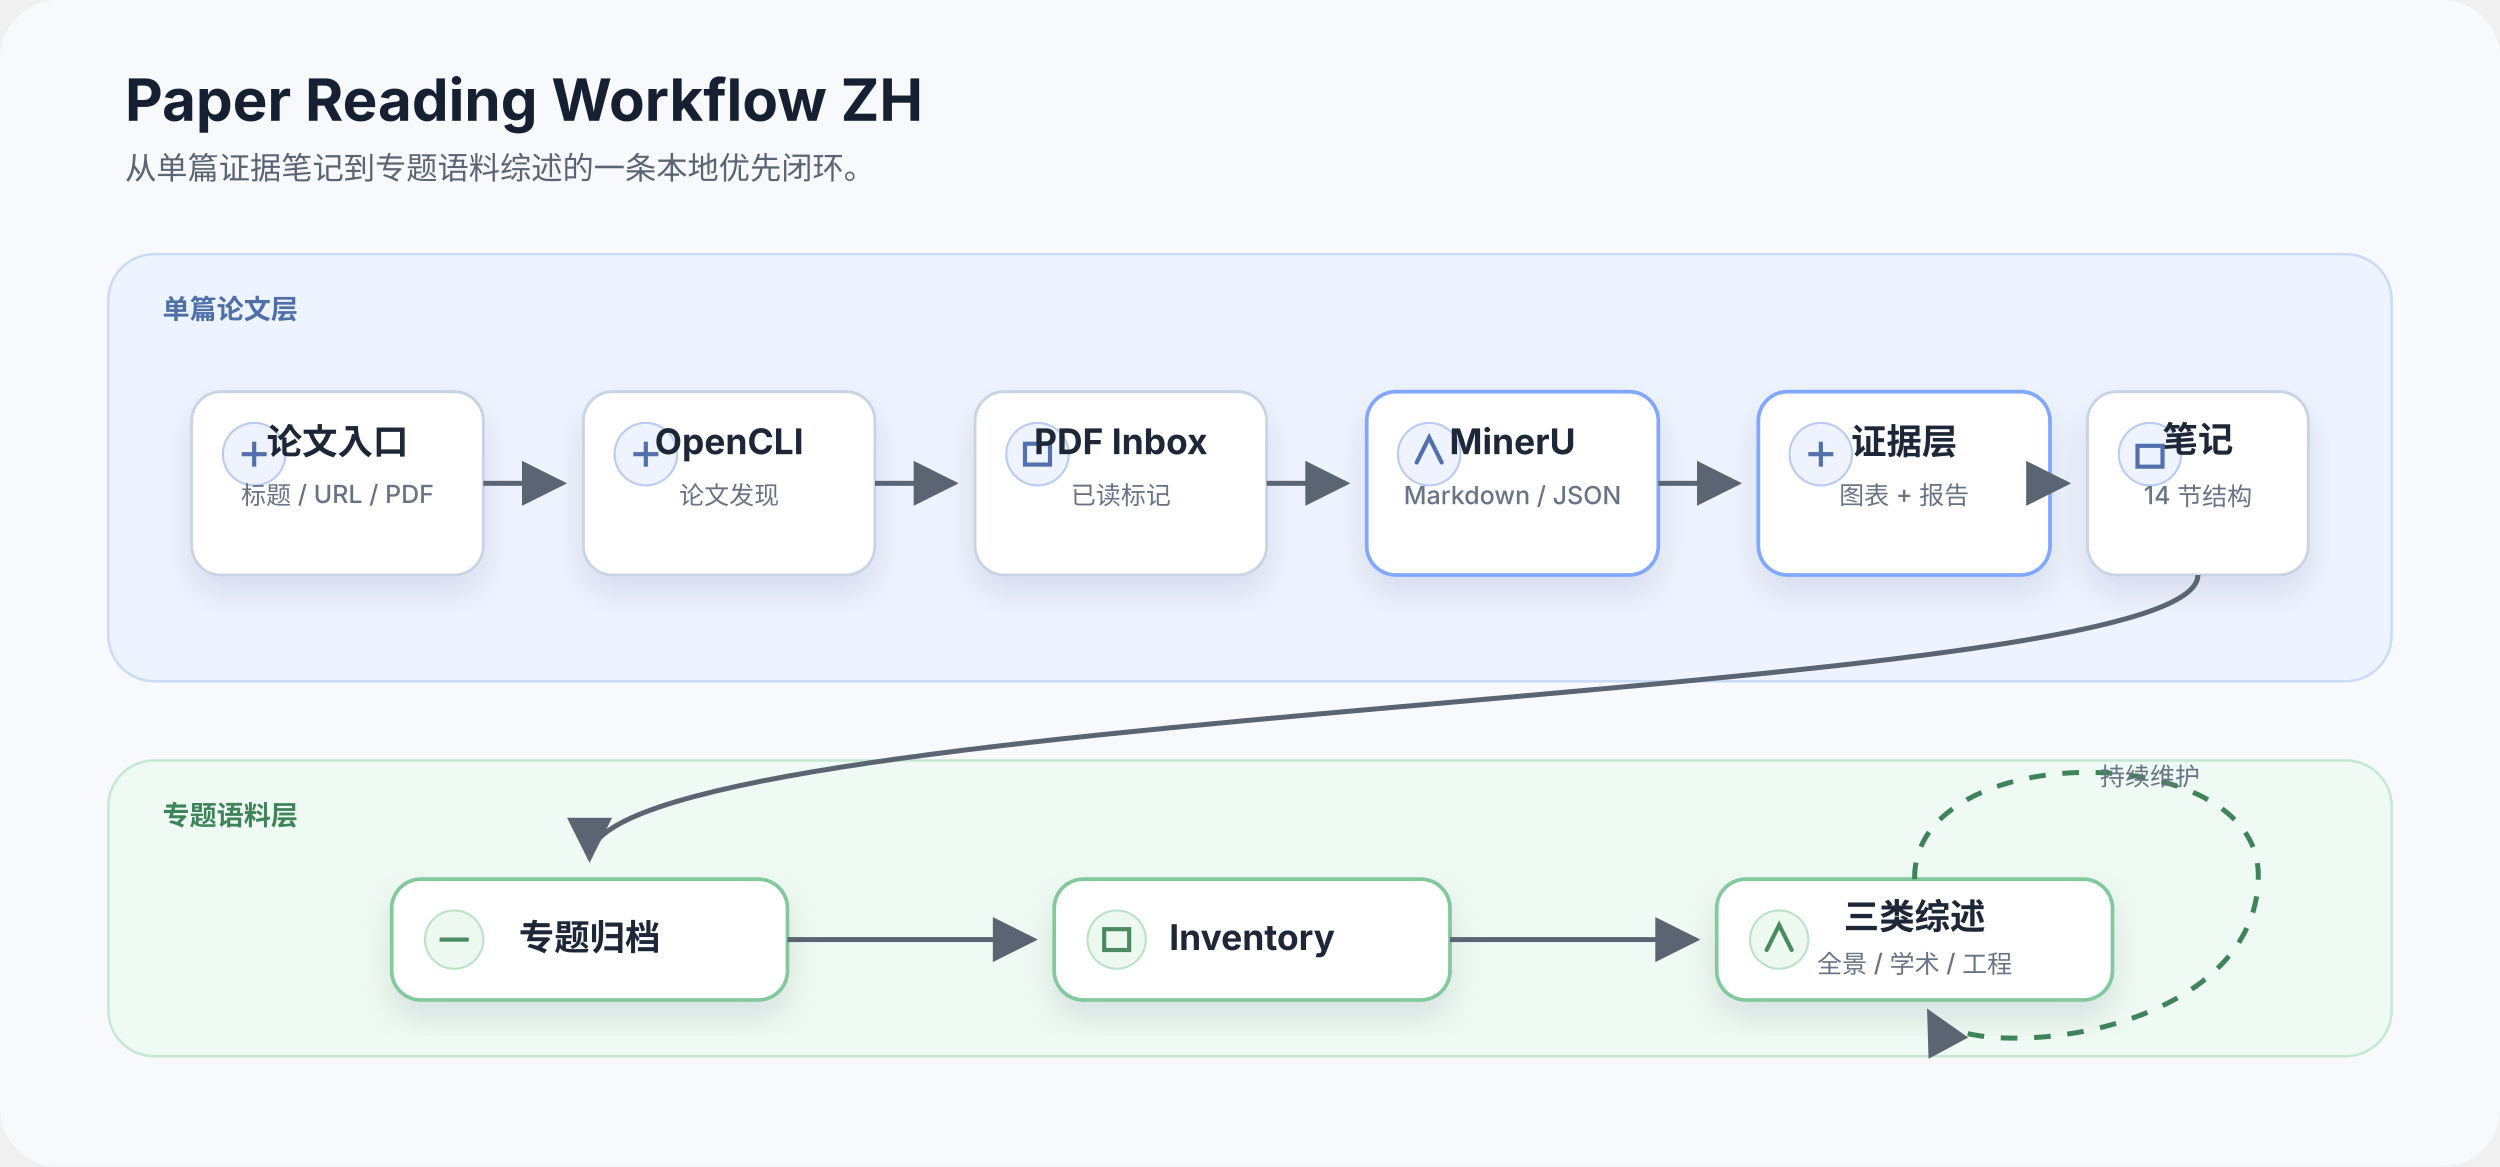
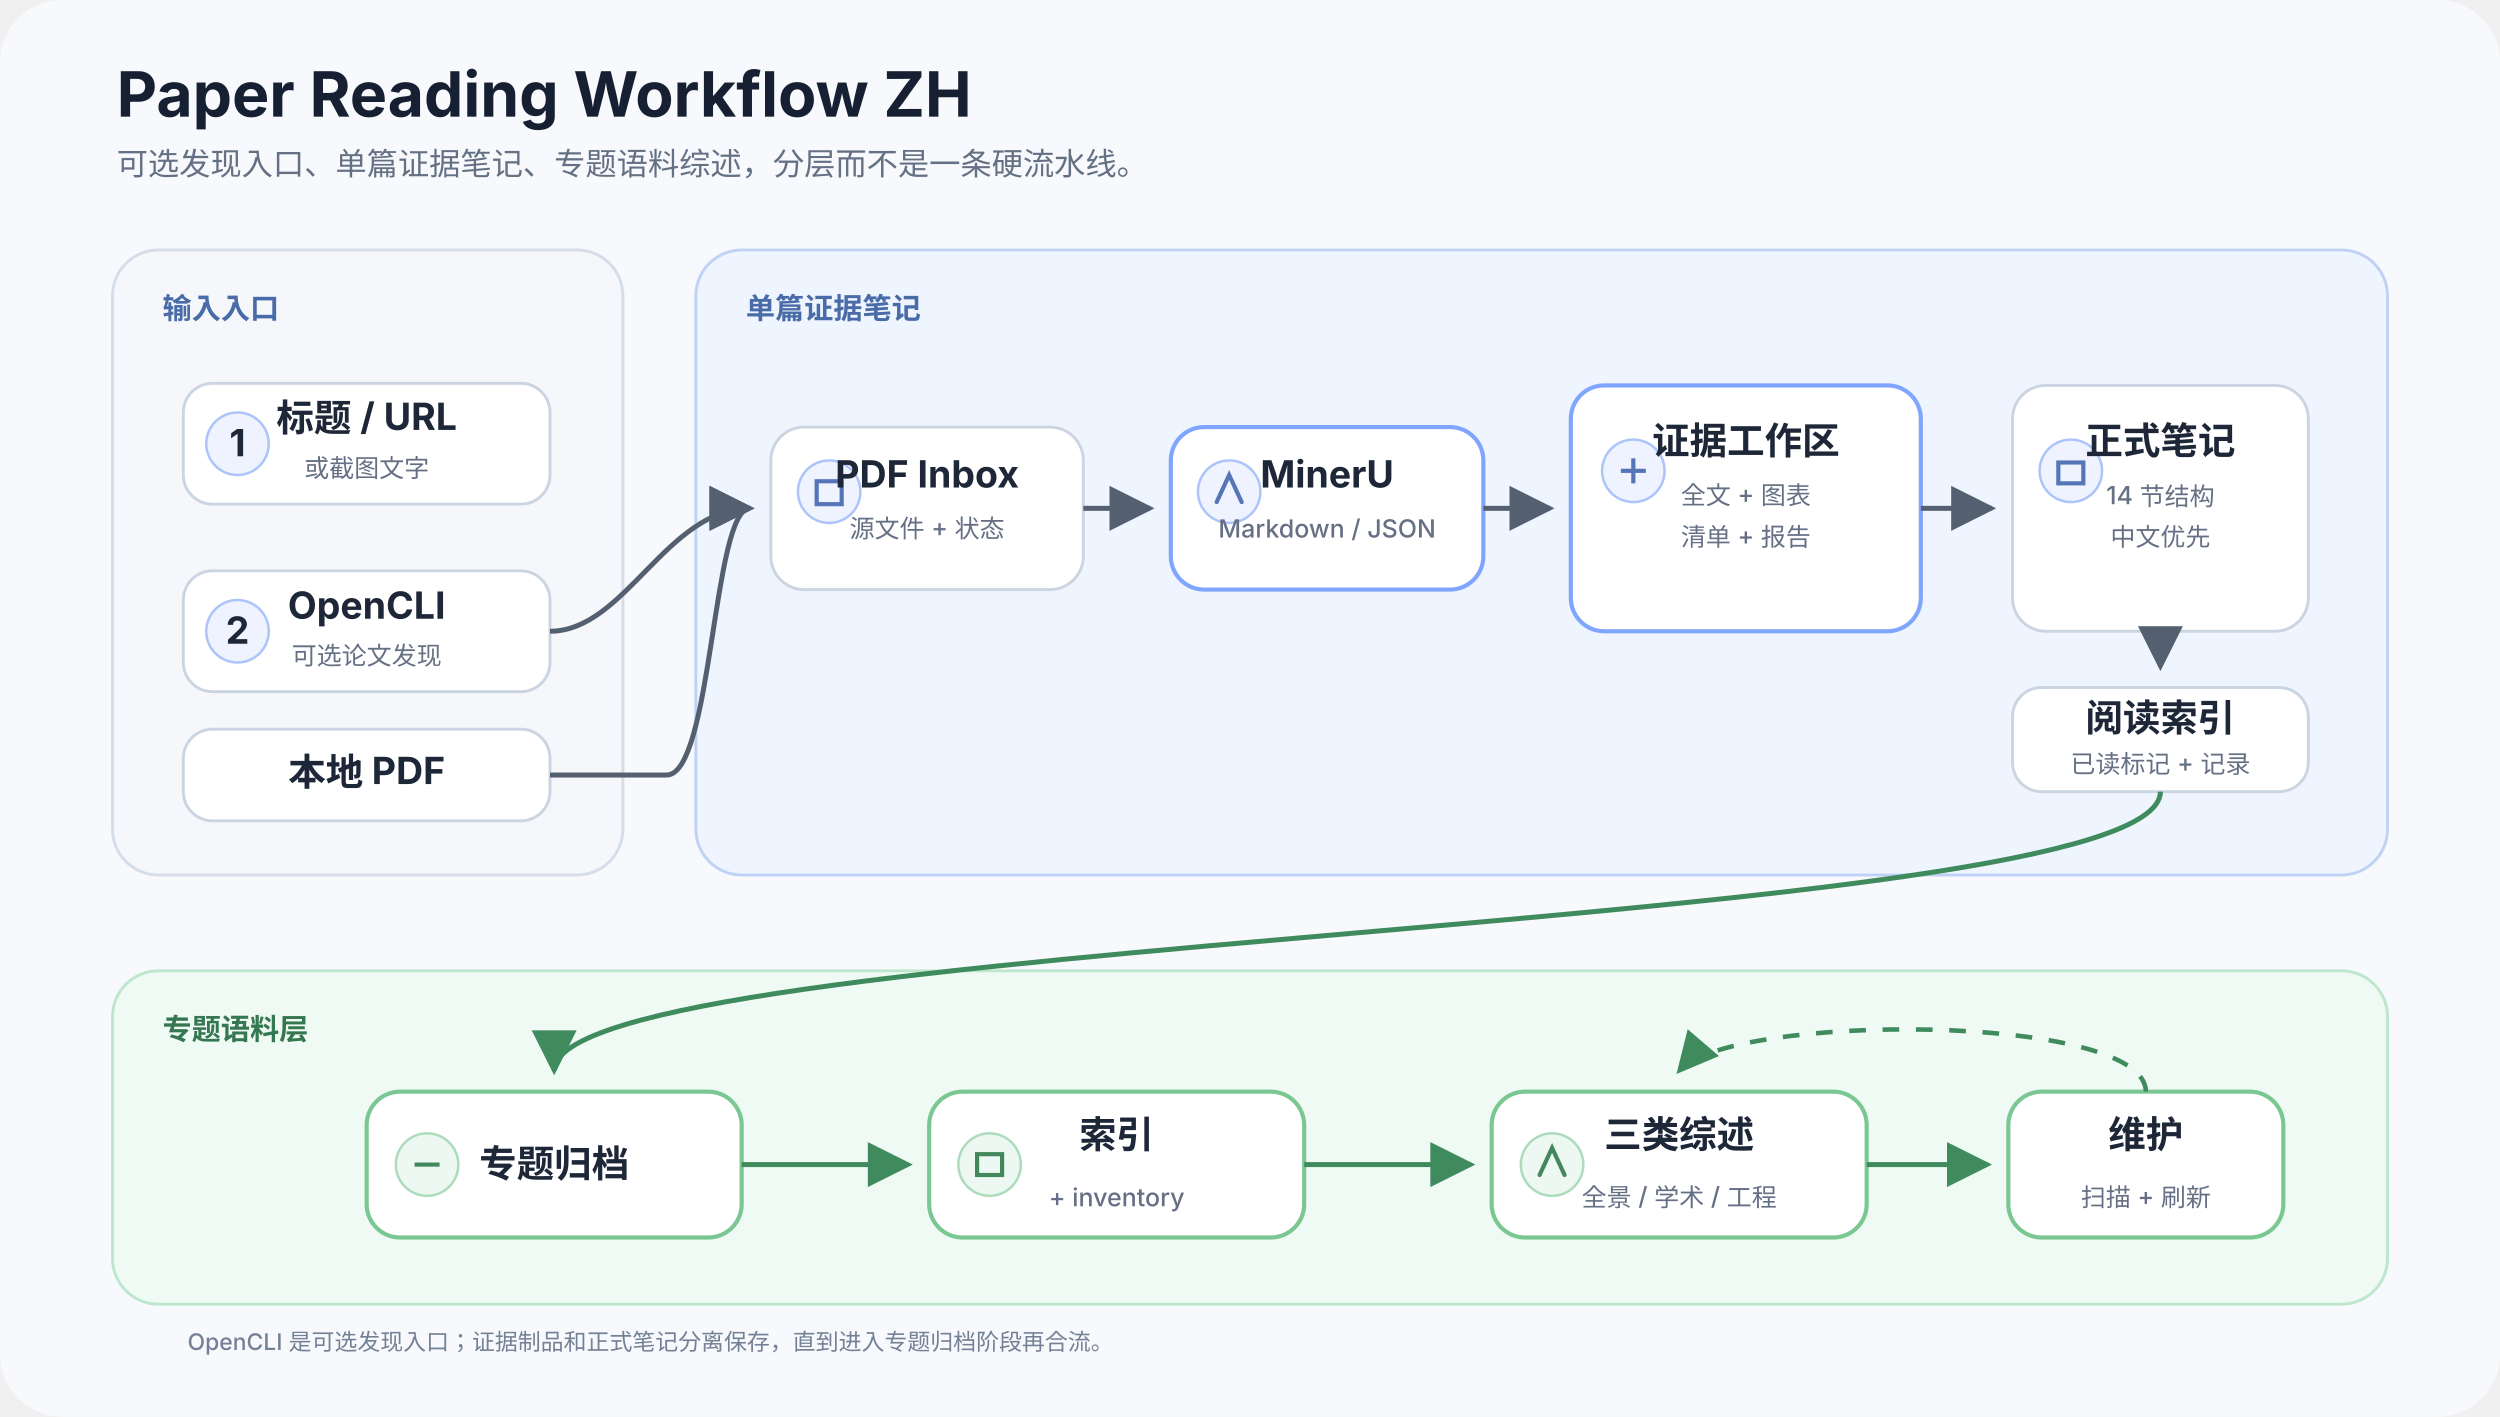
- <svg xmlns="http://www.w3.org/2000/svg" width="1200" height="560" viewBox="0 0 1200 560" role="img" aria-labelledby="title desc">
+ <svg xmlns="http://www.w3.org/2000/svg" width="1200" height="680" viewBox="0 0 1200 680" role="img" aria-labelledby="title desc">
  <defs>
-     <marker id="arrow" viewBox="0 0 10 10" refX="9" refY="5" markerWidth="9" markerHeight="9" orient="auto-start-reverse">
-       <path d="M 0 0 L 10 5 L 0 10 z" fill="#5b6472" />
+     <marker id="arrow" viewBox="0 0 10 10" refX="9" refY="5" markerWidth="9" markerHeight="9" orient="auto">
+       <path d="M0 0 L10 5 L0 10 Z" fill="#546070" />
    </marker>
-     <filter id="soft-shadow" x="-10%" y="-20%" width="120%" height="150%">
-       <feDropShadow dx="0" dy="8" stdDeviation="8" flood-color="#162033" flood-opacity="0.10" />
-     </filter>
+     <marker id="green-arrow" viewBox="0 0 10 10" refX="9" refY="5" markerWidth="9" markerHeight="9" orient="auto">
+       <path d="M0 0 L10 5 L0 10 Z" fill="#3f8b5d" />
+     </marker>
    <style>
      .bg { fill: #f7f9fc; }
-       .band { fill: #edf3ff; stroke: #cbdaf7; stroke-width: 1.2; }
-       .band2 { fill: #eefaf3; stroke: #c5e8d3; stroke-width: 1.2; }
-       .node { fill: #ffffff; stroke: #c9d3e3; stroke-width: 1.4; filter: url(#soft-shadow); }
-       .node-strong { fill: #ffffff; stroke: #82a7ff; stroke-width: 1.8; filter: url(#soft-shadow); }
-       .node-green { fill: #ffffff; stroke: #83c99d; stroke-width: 1.8; filter: url(#soft-shadow); }
-       .title { font: 700 28px Inter, "PingFang SC", "Microsoft YaHei", ui-sans-serif, system-ui, sans-serif; fill: #172033; }
-       .subtitle { font: 500 15px Inter, "PingFang SC", "Microsoft YaHei", ui-sans-serif, system-ui, sans-serif; fill: #5b6472; }
-       .label { font: 700 17px Inter, "PingFang SC", "Microsoft YaHei", ui-sans-serif, system-ui, sans-serif; fill: #1d2738; }
-       .small { font: 500 12px Inter, "PingFang SC", "Microsoft YaHei", ui-sans-serif, system-ui, sans-serif; fill: #697386; }
-       .band-label { font: 800 13px Inter, "PingFang SC", "Microsoft YaHei", ui-sans-serif, system-ui, sans-serif; letter-spacing: 0; fill: #4f6fa8; }
-       .band-label2 { font: 800 13px Inter, "PingFang SC", "Microsoft YaHei", ui-sans-serif, system-ui, sans-serif; letter-spacing: 0; fill: #3f835b; }
-       .arrow { stroke: #5b6472; stroke-width: 2.4; fill: none; marker-end: url(#arrow); }
-       .loop { stroke: #3f835b; stroke-width: 2.4; fill: none; marker-end: url(#arrow); stroke-dasharray: 8 8; }
-       .icon { fill: #eef3ff; stroke: #b9caf4; stroke-width: 1; }
-       .icon-green { fill: #ecf8f0; stroke: #b9e2c8; stroke-width: 1; }
+       .panel-blue { fill: #eef5ff; stroke: #bfd2f5; stroke-width: 1.4; }
+       .panel-green { fill: #effaf4; stroke: #bde7cd; stroke-width: 1.4; }
+       .panel-gray { fill: #f5f7fb; stroke: #d5dde9; stroke-width: 1.4; }
+       .card { fill: #ffffff; stroke: #cbd5e1; stroke-width: 1.4; }
+       .card-blue { fill: #ffffff; stroke: #7fa5ff; stroke-width: 2; }
+       .card-green { fill: #ffffff; stroke: #7bc792; stroke-width: 2; }
+       .subtitle { font: 500 15px Inter, "PingFang SC", "Microsoft YaHei", ui-sans-serif, system-ui, sans-serif; fill: #647083; }
+       .panel-title { font: 800 14px Inter, "PingFang SC", "Microsoft YaHei", ui-sans-serif, system-ui, sans-serif; letter-spacing: 0; fill: #496ca8; }
+       .panel-title-green { font: 800 14px Inter, "PingFang SC", "Microsoft YaHei", ui-sans-serif, system-ui, sans-serif; letter-spacing: 0; fill: #357750; }
+       .label { font: 700 18px Inter, "PingFang SC", "Microsoft YaHei", ui-sans-serif, system-ui, sans-serif; fill: #1d2738; }
+       .small { font: 500 12px Inter, "PingFang SC", "Microsoft YaHei", ui-sans-serif, system-ui, sans-serif; fill: #667085; }
+       .tiny { font: 500 11px Inter, "PingFang SC", "Microsoft YaHei", ui-sans-serif, system-ui, sans-serif; fill: #738095; }
+       .arrow { fill: none; stroke: #546070; stroke-width: 2.4; marker-end: url(#arrow); }
+       .arrow-green { fill: none; stroke: #3f8b5d; stroke-width: 2.4; marker-end: url(#green-arrow); }
+       .dash { fill: none; stroke: #3f8b5d; stroke-width: 2.2; stroke-dasharray: 8 8; marker-end: url(#green-arrow); }
+       .dot { fill: #eef3ff; stroke: #adc4fb; stroke-width: 1.2; }
+       .dot-green { fill: #ecf8f1; stroke: #acdcbc; stroke-width: 1.2; }
    </style>
  </defs>
-   <rect class="bg" width="1200" height="560" rx="28" />
-   <text x="60" y="58" class="title">Paper Reading Workflow ZH</text>
-   <text x="60" y="86" class="subtitle">从单篇证据笔记到专题语料综述的一条本地优先闭环。</text>
-   <rect x="52" y="122" width="1096" height="205" rx="22" class="band" />
-   <text x="78" y="153" class="band-label">单篇论文层</text>
-   <rect x="92" y="188" width="140" height="88" rx="14" class="node" />
-   <circle cx="122" cy="218" r="15" class="icon" />
-   <path d="M116 218h12M122 212v12" stroke="#5270ad" stroke-width="2" />
-   <text x="162" y="218" text-anchor="middle" class="label">论文入口</text>
-   <text x="162" y="242" text-anchor="middle" class="small">标题 / URL / PDF</text>
-   <rect x="280" y="188" width="140" height="88" rx="14" class="node" />
-   <circle cx="310" cy="218" r="15" class="icon" />
-   <path d="M304 218h12M310 212v12" stroke="#5270ad" stroke-width="2" />
-   <text x="350" y="218" text-anchor="middle" class="label">OpenCLI</text>
-   <text x="350" y="242" text-anchor="middle" class="small">论文发现</text>
-   <rect x="468" y="188" width="140" height="88" rx="14" class="node" />
-   <circle cx="498" cy="218" r="15" class="icon" />
-   <path d="M492 213h12v10h-12z" fill="none" stroke="#5270ad" stroke-width="2" />
-   <text x="538" y="218" text-anchor="middle" class="label">PDF Inbox</text>
-   <text x="538" y="242" text-anchor="middle" class="small">已读标记</text>
-   <rect x="656" y="188" width="140" height="88" rx="14" class="node-strong" />
-   <circle cx="686" cy="218" r="15" class="icon" />
-   <path d="M680 222l6-12 6 12" fill="none" stroke="#5270ad" stroke-width="2" stroke-linecap="round" />
-   <text x="726" y="218" text-anchor="middle" class="label">MinerU</text>
-   <text x="726" y="242" text-anchor="middle" class="small">Markdown / JSON</text>
-   <rect x="844" y="188" width="140" height="88" rx="14" class="node-strong" />
-   <circle cx="874" cy="218" r="15" class="icon" />
-   <path d="M868 218h12M874 212v12" stroke="#5270ad" stroke-width="2" />
-   <text x="914" y="218" text-anchor="middle" class="label">证据层</text>
-   <text x="914" y="242" text-anchor="middle" class="small">图表 + 报告</text>
-   <rect x="1002" y="188" width="106" height="88" rx="14" class="node" />
-   <circle cx="1032" cy="218" r="15" class="icon" />
-   <path d="M1026 214h12v10h-12z" fill="none" stroke="#5270ad" stroke-width="2" />
-   <text x="1055" y="217" text-anchor="middle" class="label">笔记</text>
-   <text x="1055" y="242" text-anchor="middle" class="small">14 节结构</text>
-   <path class="arrow" d="M232 232 H270" />
-   <path class="arrow" d="M420 232 H458" />
-   <path class="arrow" d="M608 232 H646" />
-   <path class="arrow" d="M796 232 H834" />
-   <path class="arrow" d="M984 232 H992" />
-   <rect x="52" y="365" width="1096" height="142" rx="22" class="band2" />
-   <text x="78" y="396" class="band-label2">专题语料层</text>
-   <rect x="188" y="422" width="190" height="58" rx="14" class="node-green" />
-   <circle cx="218" cy="451" r="14" class="icon-green" />
-   <path d="M211 451h14" stroke="#4a8b62" stroke-width="2" />
-   <text x="283" y="456" text-anchor="middle" class="label">专题归档</text>
-   <rect x="506" y="422" width="190" height="58" rx="14" class="node-green" />
-   <circle cx="536" cy="451" r="14" class="icon-green" />
-   <path d="M530 446h12v10h-12z" fill="none" stroke="#4a8b62" stroke-width="2" />
-   <text x="601" y="456" text-anchor="middle" class="label">Inventory</text>
-   <rect x="824" y="422" width="190" height="58" rx="14" class="node-green" />
-   <circle cx="854" cy="451" r="14" class="icon-green" />
-   <path d="M848 456l6-12 6 12" fill="none" stroke="#4a8b62" stroke-width="2" stroke-linecap="round" />
-   <text x="919" y="446" text-anchor="middle" class="label">三类综述</text>
-   <text x="919" y="467" text-anchor="middle" class="small">全景 / 学术 / 工程</text>
-   <path class="arrow" d="M1055 276 C1055 338 283 338 283 412" />
-   <path class="arrow" d="M378 451 H496" />
-   <path class="arrow" d="M696 451 H814" />
-   <path class="loop" d="M919 422 C918 354 1084 354 1084 420 C1084 500 940 512 926 486" />
-   <text x="1008" y="377" class="small">持续维护</text>
+   <rect class="bg" width="1200" height="680" rx="30" />
+   <text x="56" y="56" font-family="Inter, PingFang SC, Microsoft YaHei, ui-sans-serif, system-ui, sans-serif" font-size="30" font-weight="700" fill="#172033">Paper Reading Workflow ZH</text>
+   <text x="56" y="84" class="subtitle">可选发现入口、单篇证据笔记、专题语料综述，分层而不是一条硬流水线。</text>
+   <rect x="54" y="120" width="245" height="300" rx="22" class="panel-gray" />
+   <text x="78" y="153" class="panel-title">输入入口</text>
+   <rect x="88" y="184" width="176" height="58" rx="14" class="card" />
+   <circle cx="114" cy="213" r="15" class="dot" />
+   <text x="114" y="219" text-anchor="middle" class="label">1</text>
+   <text x="176" y="207" text-anchor="middle" class="label">标题 / URL</text>
+   <text x="176" y="229" text-anchor="middle" class="small">或截图文字</text>
+   <rect x="88" y="274" width="176" height="58" rx="14" class="card" />
+   <circle cx="114" cy="303" r="15" class="dot" />
+   <text x="114" y="309" text-anchor="middle" class="label">2</text>
+   <text x="176" y="297" text-anchor="middle" class="label">OpenCLI</text>
+   <text x="176" y="319" text-anchor="middle" class="small">可选论文发现</text>
+   <rect x="88" y="350" width="176" height="44" rx="14" class="card" />
+   <text x="176" y="377" text-anchor="middle" class="label">本地 PDF</text>
+   <rect x="334" y="120" width="812" height="300" rx="22" class="panel-blue" />
+   <text x="358" y="153" class="panel-title">单篇证据笔记</text>
+   <rect x="370" y="205" width="150" height="78" rx="16" class="card" />
+   <circle cx="398" cy="236" r="15" class="dot" />
+   <path d="M392 231h12v11h-12z" fill="none" stroke="#5575b6" stroke-width="2" />
+   <text x="445" y="234" text-anchor="middle" class="label">PDF Inbox</text>
+   <text x="445" y="258" text-anchor="middle" class="small">源文件 + 状态</text>
+   <rect x="562" y="205" width="150" height="78" rx="16" class="card-blue" />
+   <circle cx="590" cy="236" r="15" class="dot" />
+   <path d="M584 241l6-13 6 13" fill="none" stroke="#5575b6" stroke-width="2" stroke-linecap="round" />
+   <text x="637" y="234" text-anchor="middle" class="label">MinerU</text>
+   <text x="637" y="258" text-anchor="middle" class="small">Markdown / JSON</text>
+   <rect x="754" y="185" width="168" height="118" rx="16" class="card-blue" />
+   <circle cx="784" cy="226" r="15" class="dot" />
+   <path d="M778 226h12M784 220v12" stroke="#5575b6" stroke-width="2" />
+   <text x="838" y="218" text-anchor="middle" class="label">证据工作区</text>
+   <text x="838" y="242" text-anchor="middle" class="small">全文 + 图表</text>
+   <text x="838" y="262" text-anchor="middle" class="small">清单 + 报告</text>
+   <rect x="966" y="185" width="142" height="118" rx="16" class="card" />
+   <circle cx="994" cy="226" r="15" class="dot" />
+   <path d="M988 222h12v10h-12z" fill="none" stroke="#5575b6" stroke-width="2" />
+   <text x="1037" y="218" text-anchor="middle" class="label">正式笔记</text>
+   <text x="1037" y="242" text-anchor="middle" class="small">14 节结构</text>
+   <text x="1037" y="262" text-anchor="middle" class="small">中文优先</text>
+   <rect x="966" y="330" width="142" height="50" rx="14" class="card" />
+   <text x="1037" y="351" text-anchor="middle" class="label">阅读索引</text>
+   <text x="1037" y="371" text-anchor="middle" class="small">已读标记 + 记录</text>
+   <path class="arrow" d="M264 303 C300 303 320 244 360 244" />
+   <path class="arrow" d="M264 372 H320 C342 372 342 244 360 244" />
+   <path class="arrow" d="M520 244 H552" />
+   <path class="arrow" d="M712 244 H744" />
+   <path class="arrow" d="M922 244 H956" />
+   <path class="arrow" d="M1037 303 V320" />
+   <rect x="54" y="466" width="1092" height="160" rx="22" class="panel-green" />
+   <text x="78" y="499" class="panel-title-green">专题语料层</text>
+   <rect x="176" y="524" width="180" height="70" rx="16" class="card-green" />
+   <circle cx="205" cy="559" r="15" class="dot-green" />
+   <path d="M199 559h12" stroke="#43875d" stroke-width="2" />
+   <text x="266" y="565" text-anchor="middle" class="label">专题归档</text>
+   <rect x="446" y="524" width="180" height="70" rx="16" class="card-green" />
+   <circle cx="475" cy="559" r="15" class="dot-green" />
+   <path d="M469 554h12v10h-12z" fill="none" stroke="#43875d" stroke-width="2" />
+   <text x="536" y="551" text-anchor="middle" class="label">索引</text>
+   <text x="536" y="579" text-anchor="middle" class="small">+ inventory</text>
+   <rect x="716" y="524" width="180" height="70" rx="16" class="card-green" />
+   <circle cx="745" cy="559" r="15" class="dot-green" />
+   <path d="M739 564l6-13 6 13" fill="none" stroke="#43875d" stroke-width="2" stroke-linecap="round" />
+   <text x="806" y="551" text-anchor="middle" class="label">三类综述</text>
+   <text x="806" y="579" text-anchor="middle" class="small">全景 / 学术 / 工程</text>
+   <rect x="964" y="524" width="132" height="70" rx="16" class="card-green" />
+   <text x="1030" y="551" text-anchor="middle" class="label">维护</text>
+   <text x="1030" y="579" text-anchor="middle" class="small">扫描 + 刷新</text>
+   <path class="arrow-green" d="M1037 380 C1037 448 266 448 266 514" />
+   <path class="arrow-green" d="M356 559 H436" />
+   <path class="arrow-green" d="M626 559 H706" />
+   <path class="arrow-green" d="M896 559 H954" />
+   <path class="dash" d="M1030 524 C1030 486 830 486 806 514" />
+   <text x="90" y="648" class="tiny">OpenCLI 是可选发现入口；证据制品和正式笔记分离保存，直到进入专题归档阶段再合流。</text>
</svg>
